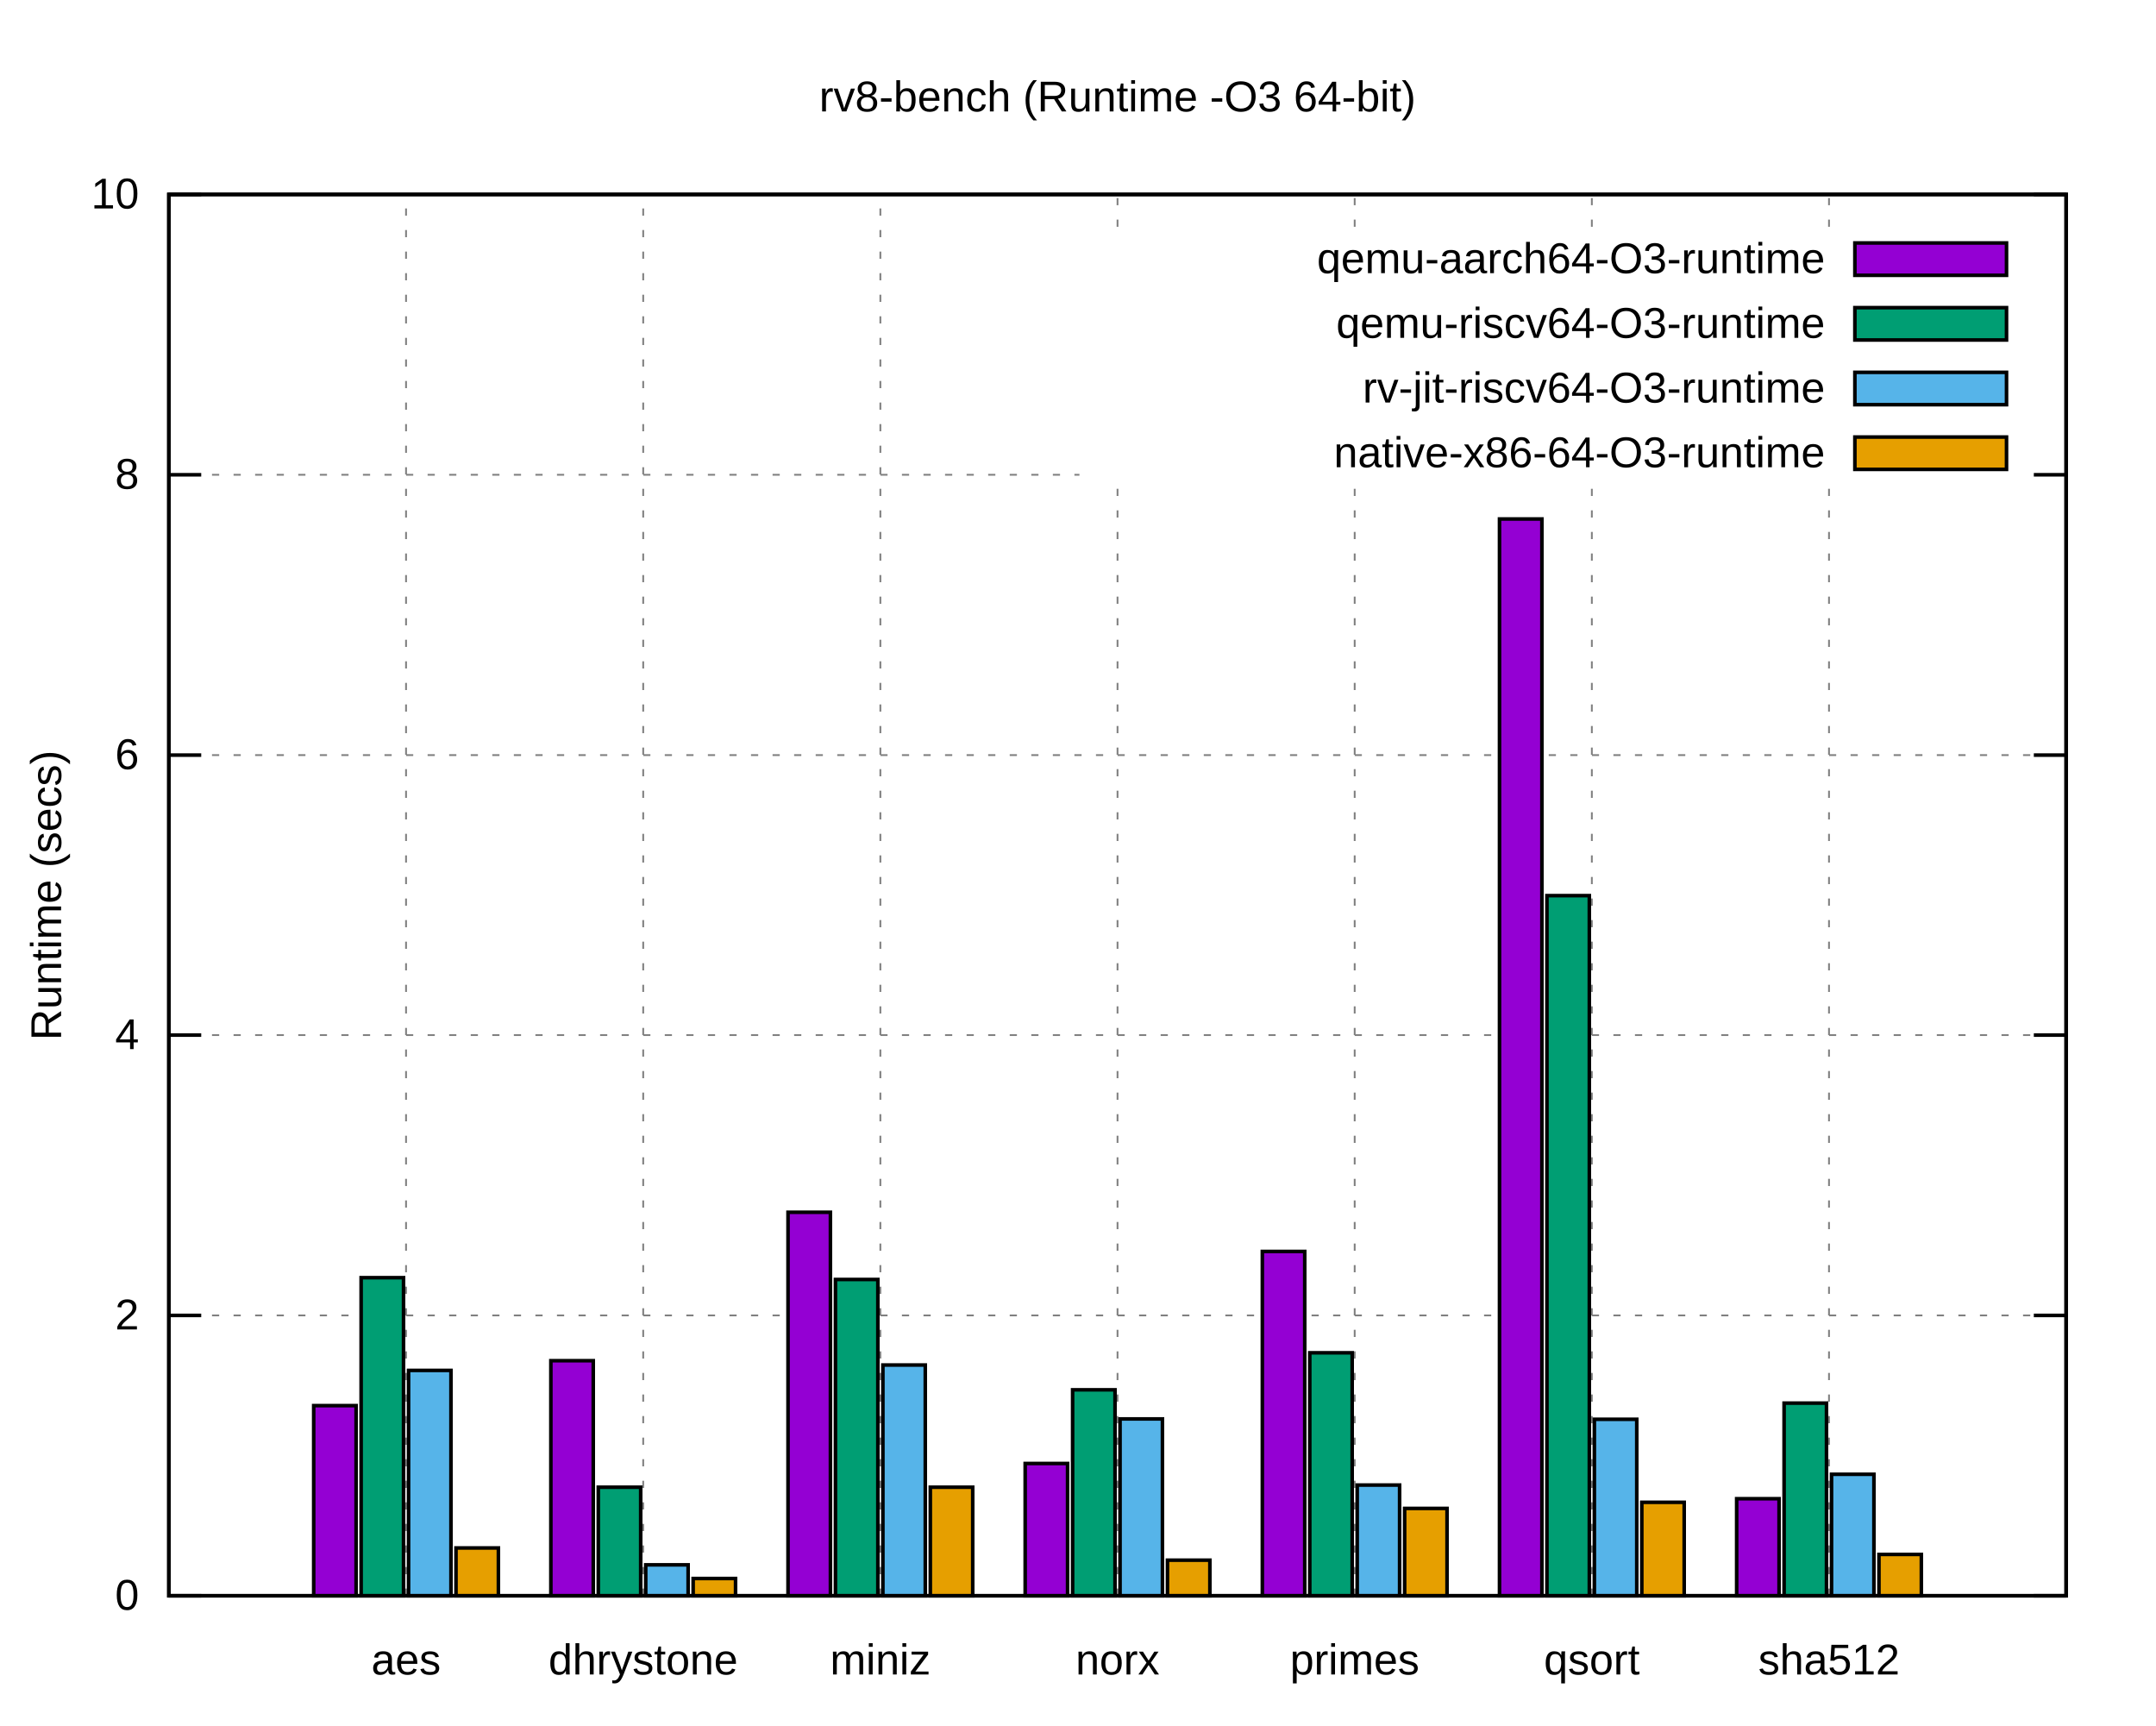
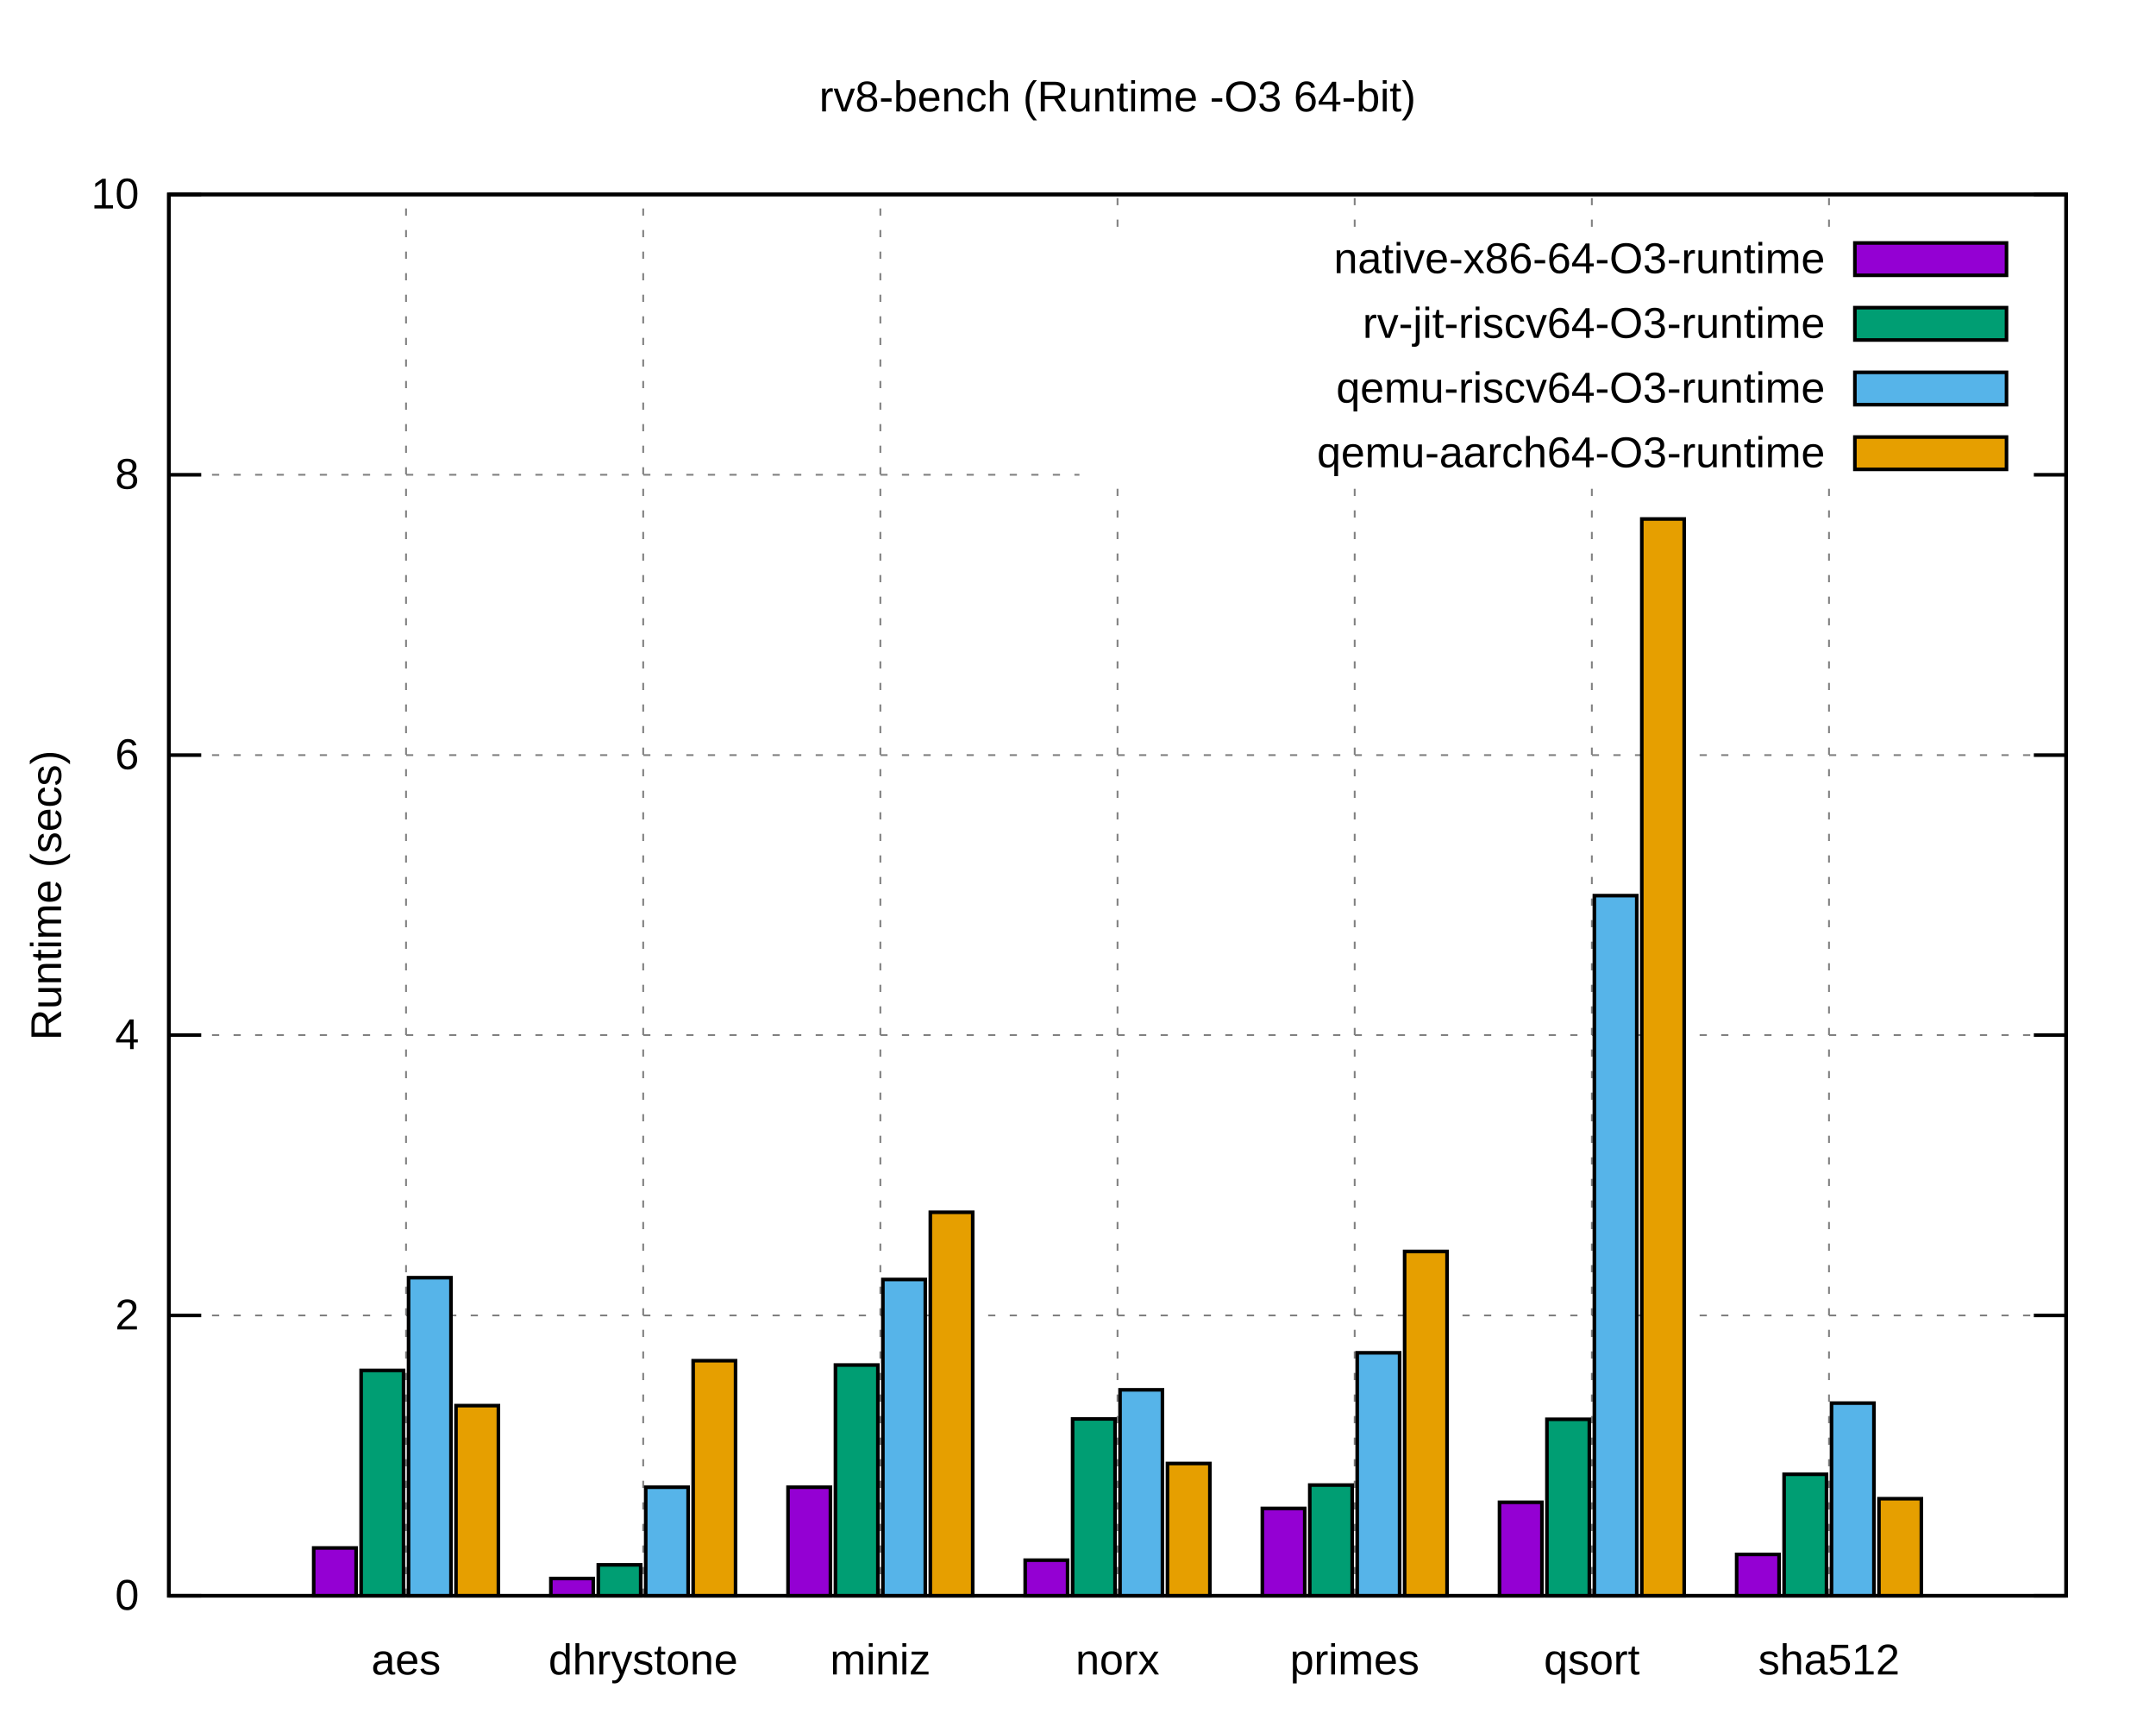
<svg xmlns="http://www.w3.org/2000/svg" xmlns:xlink="http://www.w3.org/1999/xlink" width="600" height="480" viewBox="0 0 600 480">
  <g id="gnuplot_canvas">
    <rect x="0" y="0" width="600" height="480" fill="none" />
    <defs>
      <circle id="gpDot" r="0.5" stroke-width="0.5" />
      <path id="gpPt0" stroke-width="0.222" stroke="currentColor" d="M-1,0 h2 M0,-1 v2" />
      <path id="gpPt1" stroke-width="0.222" stroke="currentColor" d="M-1,-1 L1,1 M1,-1 L-1,1" />
      <path id="gpPt2" stroke-width="0.222" stroke="currentColor" d="M-1,0 L1,0 M0,-1 L0,1 M-1,-1 L1,1 M-1,1 L1,-1" />
      <rect id="gpPt3" stroke-width="0.222" stroke="currentColor" x="-1" y="-1" width="2" height="2" />
      <rect id="gpPt4" stroke-width="0.222" stroke="currentColor" fill="currentColor" x="-1" y="-1" width="2" height="2" />
      <circle id="gpPt5" stroke-width="0.222" stroke="currentColor" cx="0" cy="0" r="1" />
      <use xlink:href="#gpPt5" id="gpPt6" fill="currentColor" stroke="none" />
      <path id="gpPt7" stroke-width="0.222" stroke="currentColor" d="M0,-1.33 L-1.33,0.67 L1.33,0.67 z" />
      <use xlink:href="#gpPt7" id="gpPt8" fill="currentColor" stroke="none" />
      <use xlink:href="#gpPt7" id="gpPt9" stroke="currentColor" transform="rotate(180)" />
      <use xlink:href="#gpPt9" id="gpPt10" fill="currentColor" stroke="none" />
      <use xlink:href="#gpPt3" id="gpPt11" stroke="currentColor" transform="rotate(45)" />
      <use xlink:href="#gpPt11" id="gpPt12" fill="currentColor" stroke="none" />
      <path id="gpPt13" stroke-width="0.222" stroke="currentColor" d="M0,1.330 L1.265,0.411 L0.782,-1.067 L-0.782,-1.076 L-1.265,0.411 z" />
      <use xlink:href="#gpPt13" id="gpPt14" fill="currentColor" stroke="none" />
      <filter id="textbox" filterUnits="objectBoundingBox" x="0" y="0" height="1" width="1">
        <feFlood flood-color="white" flood-opacity="1" result="bgnd" />
        <feComposite in="SourceGraphic" in2="bgnd" operator="atop" />
      </filter>
      <filter id="greybox" filterUnits="objectBoundingBox" x="0" y="0" height="1" width="1">
        <feFlood flood-color="lightgrey" flood-opacity="1" result="grey" />
        <feComposite in="SourceGraphic" in2="grey" operator="atop" />
      </filter>
    </defs>
    <g fill="none" color="white" stroke="currentColor" stroke-width="1.00" stroke-linecap="butt" stroke-linejoin="miter">
</g>
    <g fill="none" color="black" stroke="currentColor" stroke-width="1.00" stroke-linecap="butt" stroke-linejoin="miter">
</g>
    <g fill="none" color="black" stroke="black" stroke-width="0.50" stroke-linecap="butt" stroke-linejoin="miter">
</g>
    <g fill="none" color="gray" stroke="currentColor" stroke-width="0.50" stroke-linecap="butt" stroke-linejoin="miter">
      <path stroke="gray" stroke-dasharray="2,4" class="gridline" d="M47.0,444.0 L575.0,444.0  " />
    </g>
    <g fill="none" color="gray" stroke="gray" stroke-width="1.00" stroke-linecap="butt" stroke-linejoin="miter">
</g>
    <g fill="none" color="black" stroke="currentColor" stroke-width="1.00" stroke-linecap="butt" stroke-linejoin="miter">
      <path stroke="black" d="M47.0,444.0 L56.0,444.0 M575.0,444.0 L566.0,444.0  " />
      <g transform="translate(38.7,447.9)" stroke="none" fill="black" font-family="Arial" font-size="12.00" text-anchor="end">
        <text>
          <tspan font-family="Arial"> 0</tspan>
        </text>
      </g>
    </g>
    <g fill="none" color="black" stroke="currentColor" stroke-width="1.00" stroke-linecap="butt" stroke-linejoin="miter">
</g>
    <g fill="none" color="black" stroke="black" stroke-width="0.50" stroke-linecap="butt" stroke-linejoin="miter">
</g>
    <g fill="none" color="gray" stroke="currentColor" stroke-width="0.50" stroke-linecap="butt" stroke-linejoin="miter">
      <path stroke="gray" stroke-dasharray="2,4" class="gridline" d="M47.0,366.0 L575.0,366.0  " />
    </g>
    <g fill="none" color="gray" stroke="gray" stroke-width="1.00" stroke-linecap="butt" stroke-linejoin="miter">
</g>
    <g fill="none" color="black" stroke="currentColor" stroke-width="1.00" stroke-linecap="butt" stroke-linejoin="miter">
      <path stroke="black" d="M47.0,366.0 L56.0,366.0 M575.0,366.0 L566.0,366.0  " />
      <g transform="translate(38.7,369.9)" stroke="none" fill="black" font-family="Arial" font-size="12.00" text-anchor="end">
        <text>
          <tspan font-family="Arial"> 2</tspan>
        </text>
      </g>
    </g>
    <g fill="none" color="black" stroke="currentColor" stroke-width="1.00" stroke-linecap="butt" stroke-linejoin="miter">
</g>
    <g fill="none" color="black" stroke="black" stroke-width="0.50" stroke-linecap="butt" stroke-linejoin="miter">
</g>
    <g fill="none" color="gray" stroke="currentColor" stroke-width="0.50" stroke-linecap="butt" stroke-linejoin="miter">
      <path stroke="gray" stroke-dasharray="2,4" class="gridline" d="M47.0,288.0 L575.0,288.0  " />
    </g>
    <g fill="none" color="gray" stroke="gray" stroke-width="1.00" stroke-linecap="butt" stroke-linejoin="miter">
</g>
    <g fill="none" color="black" stroke="currentColor" stroke-width="1.00" stroke-linecap="butt" stroke-linejoin="miter">
      <path stroke="black" d="M47.0,288.0 L56.0,288.0 M575.0,288.0 L566.0,288.0  " />
      <g transform="translate(38.7,291.9)" stroke="none" fill="black" font-family="Arial" font-size="12.00" text-anchor="end">
        <text>
          <tspan font-family="Arial"> 4</tspan>
        </text>
      </g>
    </g>
    <g fill="none" color="black" stroke="currentColor" stroke-width="1.00" stroke-linecap="butt" stroke-linejoin="miter">
</g>
    <g fill="none" color="black" stroke="black" stroke-width="0.50" stroke-linecap="butt" stroke-linejoin="miter">
</g>
    <g fill="none" color="gray" stroke="currentColor" stroke-width="0.50" stroke-linecap="butt" stroke-linejoin="miter">
      <path stroke="gray" stroke-dasharray="2,4" class="gridline" d="M47.0,210.1 L575.0,210.1  " />
    </g>
    <g fill="none" color="gray" stroke="gray" stroke-width="1.00" stroke-linecap="butt" stroke-linejoin="miter">
</g>
    <g fill="none" color="black" stroke="currentColor" stroke-width="1.00" stroke-linecap="butt" stroke-linejoin="miter">
      <path stroke="black" d="M47.0,210.1 L56.0,210.1 M575.0,210.1 L566.0,210.1  " />
      <g transform="translate(38.7,214.0)" stroke="none" fill="black" font-family="Arial" font-size="12.00" text-anchor="end">
        <text>
          <tspan font-family="Arial"> 6</tspan>
        </text>
      </g>
    </g>
    <g fill="none" color="black" stroke="currentColor" stroke-width="1.00" stroke-linecap="butt" stroke-linejoin="miter">
</g>
    <g fill="none" color="black" stroke="black" stroke-width="0.50" stroke-linecap="butt" stroke-linejoin="miter">
</g>
    <g fill="none" color="gray" stroke="currentColor" stroke-width="0.50" stroke-linecap="butt" stroke-linejoin="miter">
      <path stroke="gray" stroke-dasharray="2,4" class="gridline" d="M47.0,132.1 L300.4,132.1 M566.7,132.1 L575.0,132.1  " />
    </g>
    <g fill="none" color="gray" stroke="gray" stroke-width="1.00" stroke-linecap="butt" stroke-linejoin="miter">
</g>
    <g fill="none" color="black" stroke="currentColor" stroke-width="1.00" stroke-linecap="butt" stroke-linejoin="miter">
      <path stroke="black" d="M47.0,132.1 L56.0,132.1 M575.0,132.1 L566.0,132.1  " />
      <g transform="translate(38.7,136.0)" stroke="none" fill="black" font-family="Arial" font-size="12.00" text-anchor="end">
        <text>
          <tspan font-family="Arial"> 8</tspan>
        </text>
      </g>
    </g>
    <g fill="none" color="black" stroke="currentColor" stroke-width="1.00" stroke-linecap="butt" stroke-linejoin="miter">
</g>
    <g fill="none" color="black" stroke="black" stroke-width="0.50" stroke-linecap="butt" stroke-linejoin="miter">
</g>
    <g fill="none" color="gray" stroke="currentColor" stroke-width="0.50" stroke-linecap="butt" stroke-linejoin="miter">
      <path stroke="gray" stroke-dasharray="2,4" class="gridline" d="M47.0,54.1 L575.0,54.1  " />
    </g>
    <g fill="none" color="gray" stroke="gray" stroke-width="1.00" stroke-linecap="butt" stroke-linejoin="miter">
</g>
    <g fill="none" color="black" stroke="currentColor" stroke-width="1.00" stroke-linecap="butt" stroke-linejoin="miter">
      <path stroke="black" d="M47.0,54.1 L56.0,54.1 M575.0,54.1 L566.0,54.1  " />
      <g transform="translate(38.7,58.0)" stroke="none" fill="black" font-family="Arial" font-size="12.00" text-anchor="end">
        <text>
          <tspan font-family="Arial"> 10</tspan>
        </text>
      </g>
    </g>
    <g fill="none" color="black" stroke="currentColor" stroke-width="1.00" stroke-linecap="butt" stroke-linejoin="miter">
</g>
    <g fill="none" color="black" stroke="black" stroke-width="0.50" stroke-linecap="butt" stroke-linejoin="miter">
</g>
    <g fill="none" color="gray" stroke="currentColor" stroke-width="0.50" stroke-linecap="butt" stroke-linejoin="miter">
      <path stroke="gray" stroke-dasharray="2,4" class="gridline" d="M113.0,444.0 L113.0,54.1  " />
    </g>
    <g fill="none" color="gray" stroke="gray" stroke-width="1.00" stroke-linecap="butt" stroke-linejoin="miter">
</g>
    <g fill="none" color="black" stroke="currentColor" stroke-width="1.00" stroke-linecap="butt" stroke-linejoin="miter">
      <path stroke="black" d="M113.0,444.0 M113.0,54.1  " />
      <g transform="translate(113.0,465.9)" stroke="none" fill="black" font-family="Arial" font-size="12.00" text-anchor="middle">
        <text>
          <tspan font-family="Arial">aes</tspan>
        </text>
      </g>
    </g>
    <g fill="none" color="black" stroke="currentColor" stroke-width="1.00" stroke-linecap="butt" stroke-linejoin="miter">
</g>
    <g fill="none" color="black" stroke="black" stroke-width="0.50" stroke-linecap="butt" stroke-linejoin="miter">
</g>
    <g fill="none" color="gray" stroke="currentColor" stroke-width="0.50" stroke-linecap="butt" stroke-linejoin="miter">
      <path stroke="gray" stroke-dasharray="2,4" class="gridline" d="M179.0,444.0 L179.0,54.1  " />
    </g>
    <g fill="none" color="gray" stroke="gray" stroke-width="1.00" stroke-linecap="butt" stroke-linejoin="miter">
</g>
    <g fill="none" color="black" stroke="currentColor" stroke-width="1.00" stroke-linecap="butt" stroke-linejoin="miter">
      <path stroke="black" d="M179.0,444.0 M179.0,54.1  " />
      <g transform="translate(179.0,465.9)" stroke="none" fill="black" font-family="Arial" font-size="12.00" text-anchor="middle">
        <text>
          <tspan font-family="Arial">dhrystone</tspan>
        </text>
      </g>
    </g>
    <g fill="none" color="black" stroke="currentColor" stroke-width="1.00" stroke-linecap="butt" stroke-linejoin="miter">
</g>
    <g fill="none" color="black" stroke="black" stroke-width="0.50" stroke-linecap="butt" stroke-linejoin="miter">
</g>
    <g fill="none" color="gray" stroke="currentColor" stroke-width="0.50" stroke-linecap="butt" stroke-linejoin="miter">
      <path stroke="gray" stroke-dasharray="2,4" class="gridline" d="M245.0,444.0 L245.0,54.1  " />
    </g>
    <g fill="none" color="gray" stroke="gray" stroke-width="1.00" stroke-linecap="butt" stroke-linejoin="miter">
</g>
    <g fill="none" color="black" stroke="currentColor" stroke-width="1.00" stroke-linecap="butt" stroke-linejoin="miter">
      <path stroke="black" d="M245.0,444.0 M245.0,54.1  " />
      <g transform="translate(245.0,465.9)" stroke="none" fill="black" font-family="Arial" font-size="12.00" text-anchor="middle">
        <text>
          <tspan font-family="Arial">miniz</tspan>
        </text>
      </g>
    </g>
    <g fill="none" color="black" stroke="currentColor" stroke-width="1.00" stroke-linecap="butt" stroke-linejoin="miter">
</g>
    <g fill="none" color="black" stroke="black" stroke-width="0.50" stroke-linecap="butt" stroke-linejoin="miter">
</g>
    <g fill="none" color="gray" stroke="currentColor" stroke-width="0.50" stroke-linecap="butt" stroke-linejoin="miter">
      <path stroke="gray" stroke-dasharray="2,4" class="gridline" d="M311.0,444.0 L311.0,135.1 M311.0,63.1 L311.0,54.1  " />
    </g>
    <g fill="none" color="gray" stroke="gray" stroke-width="1.00" stroke-linecap="butt" stroke-linejoin="miter">
</g>
    <g fill="none" color="black" stroke="currentColor" stroke-width="1.00" stroke-linecap="butt" stroke-linejoin="miter">
      <path stroke="black" d="M311.0,444.0 M311.0,54.1  " />
      <g transform="translate(311.0,465.9)" stroke="none" fill="black" font-family="Arial" font-size="12.00" text-anchor="middle">
        <text>
          <tspan font-family="Arial">norx</tspan>
        </text>
      </g>
    </g>
    <g fill="none" color="black" stroke="currentColor" stroke-width="1.00" stroke-linecap="butt" stroke-linejoin="miter">
</g>
    <g fill="none" color="black" stroke="black" stroke-width="0.50" stroke-linecap="butt" stroke-linejoin="miter">
</g>
    <g fill="none" color="gray" stroke="currentColor" stroke-width="0.50" stroke-linecap="butt" stroke-linejoin="miter">
      <path stroke="gray" stroke-dasharray="2,4" class="gridline" d="M377.0,444.0 L377.0,135.1 M377.0,63.1 L377.0,54.1  " />
    </g>
    <g fill="none" color="gray" stroke="gray" stroke-width="1.00" stroke-linecap="butt" stroke-linejoin="miter">
</g>
    <g fill="none" color="black" stroke="currentColor" stroke-width="1.00" stroke-linecap="butt" stroke-linejoin="miter">
      <path stroke="black" d="M377.0,444.0 M377.0,54.1  " />
      <g transform="translate(377.0,465.9)" stroke="none" fill="black" font-family="Arial" font-size="12.00" text-anchor="middle">
        <text>
          <tspan font-family="Arial">primes</tspan>
        </text>
      </g>
    </g>
    <g fill="none" color="black" stroke="currentColor" stroke-width="1.00" stroke-linecap="butt" stroke-linejoin="miter">
</g>
    <g fill="none" color="black" stroke="black" stroke-width="0.50" stroke-linecap="butt" stroke-linejoin="miter">
</g>
    <g fill="none" color="gray" stroke="currentColor" stroke-width="0.50" stroke-linecap="butt" stroke-linejoin="miter">
      <path stroke="gray" stroke-dasharray="2,4" class="gridline" d="M443.0,444.0 L443.0,135.1 M443.0,63.1 L443.0,54.1  " />
    </g>
    <g fill="none" color="gray" stroke="gray" stroke-width="1.00" stroke-linecap="butt" stroke-linejoin="miter">
</g>
    <g fill="none" color="black" stroke="currentColor" stroke-width="1.00" stroke-linecap="butt" stroke-linejoin="miter">
      <path stroke="black" d="M443.0,444.0 M443.0,54.1  " />
      <g transform="translate(443.0,465.9)" stroke="none" fill="black" font-family="Arial" font-size="12.00" text-anchor="middle">
        <text>
          <tspan font-family="Arial">qsort</tspan>
        </text>
      </g>
    </g>
    <g fill="none" color="black" stroke="currentColor" stroke-width="1.00" stroke-linecap="butt" stroke-linejoin="miter">
</g>
    <g fill="none" color="black" stroke="black" stroke-width="0.50" stroke-linecap="butt" stroke-linejoin="miter">
</g>
    <g fill="none" color="gray" stroke="currentColor" stroke-width="0.50" stroke-linecap="butt" stroke-linejoin="miter">
      <path stroke="gray" stroke-dasharray="2,4" class="gridline" d="M509.0,444.0 L509.0,135.1 M509.0,63.1 L509.0,54.1  " />
    </g>
    <g fill="none" color="gray" stroke="gray" stroke-width="1.00" stroke-linecap="butt" stroke-linejoin="miter">
</g>
    <g fill="none" color="black" stroke="currentColor" stroke-width="1.00" stroke-linecap="butt" stroke-linejoin="miter">
      <path stroke="black" d="M509.0,444.0 M509.0,54.1  " />
      <g transform="translate(509.0,465.9)" stroke="none" fill="black" font-family="Arial" font-size="12.00" text-anchor="middle">
        <text>
          <tspan font-family="Arial">sha512</tspan>
        </text>
      </g>
    </g>
    <g fill="none" color="black" stroke="currentColor" stroke-width="1.00" stroke-linecap="butt" stroke-linejoin="miter">
</g>
    <g fill="none" color="black" stroke="currentColor" stroke-width="1.00" stroke-linecap="butt" stroke-linejoin="miter">
      <path stroke="black" d="M47.0,54.1 L47.0,444.0 L575.0,444.0 L575.0,54.1 L47.0,54.1 Z  " />
    </g>
    <g fill="none" color="black" stroke="currentColor" stroke-width="1.00" stroke-linecap="butt" stroke-linejoin="miter">
      <g transform="translate(17.0,249.1) rotate(270)" stroke="none" fill="black" font-family="Arial" font-size="12.00" text-anchor="middle">
        <text>
          <tspan font-family="Arial">Runtime (secs)</tspan>
        </text>
      </g>
    </g>
    <g fill="none" color="black" stroke="currentColor" stroke-width="1.00" stroke-linecap="butt" stroke-linejoin="miter">
      <g transform="translate(311.0,31.0)" stroke="none" fill="black" font-family="Arial" font-size="12.00" text-anchor="middle">
        <text>
          <tspan font-family="Arial">rv8-bench (Runtime -O3 64-bit)</tspan>
        </text>
      </g>
    </g>
    <g id="gnuplot_plot_1">
      <g fill="none" color="black" stroke="currentColor" stroke-width="1.00" stroke-linecap="butt" stroke-linejoin="miter">
        <g transform="translate(507.9,76.0)" stroke="none" fill="black" font-family="Arial" font-size="12.00" text-anchor="end">
          <text>
-             <tspan font-family="Arial">qemu-aarch64-O3-runtime</tspan>
+             <tspan font-family="Arial">native-x86-64-O3-runtime</tspan>
          </text>
        </g>
      </g>
      <g fill="none" color="black" stroke="currentColor" stroke-width="1.00" stroke-linecap="butt" stroke-linejoin="miter">
        <g stroke="none" shape-rendering="crispEdges">
          <polygon fill="rgb(148,   0, 211)" points="516.2,76.6 558.4,76.6 558.4,67.6 516.2,67.6 " />
        </g>
        <path stroke="black" d="M516.2,76.6 L558.4,76.6 L558.4,67.6 L516.2,67.6 L516.2,76.6 Z  " />
      </g>
      <g fill="none" color="black" stroke="currentColor" stroke-width="1.00" stroke-linecap="butt" stroke-linejoin="miter">
        <g stroke="none" shape-rendering="crispEdges">
-           <polygon fill="rgb(148,   0, 211)" points="87.3,444.0 99.2,444.0 99.2,391.0 87.3,391.0 " />
-         </g>
-         <path stroke="black" d="M87.3,444.0 L87.3,391.1 L99.1,391.1 L99.1,444.0 L87.3,444.0 Z  " />
-       </g>
-       <g fill="none" color="black" stroke="currentColor" stroke-width="1.00" stroke-linecap="butt" stroke-linejoin="miter">
-         <g stroke="none" shape-rendering="crispEdges">
-           <polygon fill="rgb(148,   0, 211)" points="153.3,444.0 165.2,444.0 165.2,378.5 153.3,378.5 " />
-         </g>
-         <path stroke="black" d="M153.3,444.0 L153.3,378.6 L165.1,378.6 L165.1,444.0 L153.3,444.0 Z  " />
-       </g>
-       <g fill="none" color="black" stroke="currentColor" stroke-width="1.00" stroke-linecap="butt" stroke-linejoin="miter">
-         <g stroke="none" shape-rendering="crispEdges">
-           <polygon fill="rgb(148,   0, 211)" points="219.3,444.0 231.2,444.0 231.2,337.2 219.3,337.2 " />
-         </g>
-         <path stroke="black" d="M219.3,444.0 L219.3,337.3 L231.1,337.3 L231.1,444.0 L219.3,444.0 Z  " />
-       </g>
-       <g fill="none" color="black" stroke="currentColor" stroke-width="1.00" stroke-linecap="butt" stroke-linejoin="miter">
-         <g stroke="none" shape-rendering="crispEdges">
-           <polygon fill="rgb(148,   0, 211)" points="285.3,444.0 297.2,444.0 297.2,407.1 285.3,407.1 " />
-         </g>
-         <path stroke="black" d="M285.3,444.0 L285.3,407.2 L297.1,407.2 L297.1,444.0 L285.3,444.0 Z  " />
-       </g>
-       <g fill="none" color="black" stroke="currentColor" stroke-width="1.00" stroke-linecap="butt" stroke-linejoin="miter">
-         <g stroke="none" shape-rendering="crispEdges">
-           <polygon fill="rgb(148,   0, 211)" points="351.3,444.0 363.2,444.0 363.2,348.1 351.3,348.1 " />
-         </g>
-         <path stroke="black" d="M351.3,444.0 L351.3,348.2 L363.1,348.2 L363.1,444.0 L351.3,444.0 Z  " />
-       </g>
-       <g fill="none" color="black" stroke="currentColor" stroke-width="1.00" stroke-linecap="butt" stroke-linejoin="miter">
-         <g stroke="none" shape-rendering="crispEdges">
-           <polygon fill="rgb(148,   0, 211)" points="417.3,444.0 429.2,444.0 429.2,144.3 417.3,144.3 " />
-         </g>
-         <path stroke="black" d="M417.3,444.0 L417.3,144.4 L429.1,144.4 L429.1,444.0 L417.3,444.0 Z  " />
-       </g>
-       <g fill="none" color="black" stroke="currentColor" stroke-width="1.00" stroke-linecap="butt" stroke-linejoin="miter">
-         <g stroke="none" shape-rendering="crispEdges">
-           <polygon fill="rgb(148,   0, 211)" points="483.3,444.0 495.2,444.0 495.2,416.9 483.3,416.9 " />
-         </g>
-         <path stroke="black" d="M483.3,444.0 L483.3,417.0 L495.1,417.0 L495.1,444.0 L483.3,444.0 Z  " />
+           <polygon fill="rgb(148,   0, 211)" points="87.3,444.0 99.2,444.0 99.2,430.6 87.3,430.6 " />
+         </g>
+         <path stroke="black" d="M87.3,444.0 L87.3,430.7 L99.1,430.7 L99.1,444.0 L87.3,444.0 Z  " />
+       </g>
+       <g fill="none" color="black" stroke="currentColor" stroke-width="1.00" stroke-linecap="butt" stroke-linejoin="miter">
+         <g stroke="none" shape-rendering="crispEdges">
+           <polygon fill="rgb(148,   0, 211)" points="153.3,444.0 165.2,444.0 165.2,439.1 153.3,439.1 " />
+         </g>
+         <path stroke="black" d="M153.3,444.0 L153.3,439.2 L165.1,439.2 L165.1,444.0 L153.3,444.0 Z  " />
+       </g>
+       <g fill="none" color="black" stroke="currentColor" stroke-width="1.00" stroke-linecap="butt" stroke-linejoin="miter">
+         <g stroke="none" shape-rendering="crispEdges">
+           <polygon fill="rgb(148,   0, 211)" points="219.3,444.0 231.2,444.0 231.2,413.7 219.3,413.7 " />
+         </g>
+         <path stroke="black" d="M219.3,444.0 L219.3,413.8 L231.1,413.8 L231.1,444.0 L219.3,444.0 Z  " />
+       </g>
+       <g fill="none" color="black" stroke="currentColor" stroke-width="1.00" stroke-linecap="butt" stroke-linejoin="miter">
+         <g stroke="none" shape-rendering="crispEdges">
+           <polygon fill="rgb(148,   0, 211)" points="285.3,444.0 297.2,444.0 297.2,434.0 285.3,434.0 " />
+         </g>
+         <path stroke="black" d="M285.3,444.0 L285.3,434.1 L297.1,434.1 L297.1,444.0 L285.3,444.0 Z  " />
+       </g>
+       <g fill="none" color="black" stroke="currentColor" stroke-width="1.00" stroke-linecap="butt" stroke-linejoin="miter">
+         <g stroke="none" shape-rendering="crispEdges">
+           <polygon fill="rgb(148,   0, 211)" points="351.3,444.0 363.2,444.0 363.2,419.6 351.3,419.6 " />
+         </g>
+         <path stroke="black" d="M351.3,444.0 L351.3,419.7 L363.1,419.7 L363.1,444.0 L351.3,444.0 Z  " />
+       </g>
+       <g fill="none" color="black" stroke="currentColor" stroke-width="1.00" stroke-linecap="butt" stroke-linejoin="miter">
+         <g stroke="none" shape-rendering="crispEdges">
+           <polygon fill="rgb(148,   0, 211)" points="417.3,444.0 429.2,444.0 429.2,417.9 417.3,417.9 " />
+         </g>
+         <path stroke="black" d="M417.3,444.0 L417.3,418.0 L429.1,418.0 L429.1,444.0 L417.3,444.0 Z  " />
+       </g>
+       <g fill="none" color="black" stroke="currentColor" stroke-width="1.00" stroke-linecap="butt" stroke-linejoin="miter">
+         <g stroke="none" shape-rendering="crispEdges">
+           <polygon fill="rgb(148,   0, 211)" points="483.3,444.0 495.2,444.0 495.2,432.4 483.3,432.4 " />
+         </g>
+         <path stroke="black" d="M483.3,444.0 L483.3,432.5 L495.1,432.5 L495.1,444.0 L483.3,444.0 Z  " />
      </g>
      <g fill="none" color="black" stroke="currentColor" stroke-width="1.00" stroke-linecap="butt" stroke-linejoin="miter">
</g>
    </g>
    <g id="gnuplot_plot_2">
      <g fill="none" color="black" stroke="currentColor" stroke-width="1.00" stroke-linecap="butt" stroke-linejoin="miter">
        <g transform="translate(507.9,94.0)" stroke="none" fill="black" font-family="Arial" font-size="12.00" text-anchor="end">
+           <text>
+             <tspan font-family="Arial">rv-jit-riscv64-O3-runtime</tspan>
+           </text>
+         </g>
+       </g>
+       <g fill="none" color="black" stroke="currentColor" stroke-width="1.00" stroke-linecap="butt" stroke-linejoin="miter">
+         <g stroke="none" shape-rendering="crispEdges">
+           <polygon fill="rgb(  0, 158, 115)" points="516.2,94.6 558.4,94.6 558.4,85.6 516.2,85.6 " />
+         </g>
+         <path stroke="black" d="M516.2,94.6 L558.4,94.6 L558.4,85.6 L516.2,85.6 L516.2,94.6 Z  " />
+       </g>
+       <g fill="none" color="black" stroke="currentColor" stroke-width="1.00" stroke-linecap="butt" stroke-linejoin="miter">
+         <g stroke="none" shape-rendering="crispEdges">
+           <polygon fill="rgb(  0, 158, 115)" points="100.5,444.0 112.4,444.0 112.4,381.2 100.5,381.2 " />
+         </g>
+         <path stroke="black" d="M100.5,444.0 L100.5,381.3 L112.3,381.3 L112.3,444.0 L100.5,444.0 Z  " />
+       </g>
+       <g fill="none" color="black" stroke="currentColor" stroke-width="1.00" stroke-linecap="butt" stroke-linejoin="miter">
+         <g stroke="none" shape-rendering="crispEdges">
+           <polygon fill="rgb(  0, 158, 115)" points="166.5,444.0 178.4,444.0 178.4,435.3 166.5,435.3 " />
+         </g>
+         <path stroke="black" d="M166.5,444.0 L166.5,435.4 L178.3,435.4 L178.3,444.0 L166.5,444.0 Z  " />
+       </g>
+       <g fill="none" color="black" stroke="currentColor" stroke-width="1.00" stroke-linecap="butt" stroke-linejoin="miter">
+         <g stroke="none" shape-rendering="crispEdges">
+           <polygon fill="rgb(  0, 158, 115)" points="232.5,444.0 244.4,444.0 244.4,379.7 232.5,379.7 " />
+         </g>
+         <path stroke="black" d="M232.5,444.0 L232.5,379.8 L244.3,379.8 L244.3,444.0 L232.5,444.0 Z  " />
+       </g>
+       <g fill="none" color="black" stroke="currentColor" stroke-width="1.00" stroke-linecap="butt" stroke-linejoin="miter">
+         <g stroke="none" shape-rendering="crispEdges">
+           <polygon fill="rgb(  0, 158, 115)" points="298.5,444.0 310.4,444.0 310.4,394.7 298.5,394.7 " />
+         </g>
+         <path stroke="black" d="M298.5,444.0 L298.5,394.8 L310.3,394.8 L310.3,444.0 L298.5,444.0 Z  " />
+       </g>
+       <g fill="none" color="black" stroke="currentColor" stroke-width="1.00" stroke-linecap="butt" stroke-linejoin="miter">
+         <g stroke="none" shape-rendering="crispEdges">
+           <polygon fill="rgb(  0, 158, 115)" points="364.5,444.0 376.4,444.0 376.4,413.1 364.5,413.1 " />
+         </g>
+         <path stroke="black" d="M364.5,444.0 L364.5,413.2 L376.3,413.2 L376.3,444.0 L364.5,444.0 Z  " />
+       </g>
+       <g fill="none" color="black" stroke="currentColor" stroke-width="1.00" stroke-linecap="butt" stroke-linejoin="miter">
+         <g stroke="none" shape-rendering="crispEdges">
+           <polygon fill="rgb(  0, 158, 115)" points="430.5,444.0 442.4,444.0 442.4,394.8 430.5,394.8 " />
+         </g>
+         <path stroke="black" d="M430.5,444.0 L430.5,394.9 L442.3,394.9 L442.3,444.0 L430.5,444.0 Z  " />
+       </g>
+       <g fill="none" color="black" stroke="currentColor" stroke-width="1.00" stroke-linecap="butt" stroke-linejoin="miter">
+         <g stroke="none" shape-rendering="crispEdges">
+           <polygon fill="rgb(  0, 158, 115)" points="496.5,444.0 508.4,444.0 508.4,410.1 496.5,410.1 " />
+         </g>
+         <path stroke="black" d="M496.5,444.0 L496.5,410.2 L508.3,410.2 L508.3,444.0 L496.5,444.0 Z  " />
+       </g>
+       <g fill="none" color="black" stroke="currentColor" stroke-width="1.00" stroke-linecap="butt" stroke-linejoin="miter">
+ </g>
+     </g>
+     <g id="gnuplot_plot_3">
+       <g fill="none" color="black" stroke="currentColor" stroke-width="1.00" stroke-linecap="butt" stroke-linejoin="miter">
+         <g transform="translate(507.9,112.0)" stroke="none" fill="black" font-family="Arial" font-size="12.00" text-anchor="end">
          <text>
            <tspan font-family="Arial">qemu-riscv64-O3-runtime</tspan>
          </text>
        </g>
      </g>
      <g fill="none" color="black" stroke="currentColor" stroke-width="1.00" stroke-linecap="butt" stroke-linejoin="miter">
        <g stroke="none" shape-rendering="crispEdges">
-           <polygon fill="rgb(  0, 158, 115)" points="516.2,94.6 558.4,94.6 558.4,85.6 516.2,85.6 " />
-         </g>
-         <path stroke="black" d="M516.2,94.6 L558.4,94.6 L558.4,85.6 L516.2,85.6 L516.2,94.6 Z  " />
-       </g>
-       <g fill="none" color="black" stroke="currentColor" stroke-width="1.00" stroke-linecap="butt" stroke-linejoin="miter">
-         <g stroke="none" shape-rendering="crispEdges">
-           <polygon fill="rgb(  0, 158, 115)" points="100.5,444.0 112.4,444.0 112.4,355.4 100.5,355.4 " />
-         </g>
-         <path stroke="black" d="M100.5,444.0 L100.5,355.5 L112.3,355.5 L112.3,444.0 L100.5,444.0 Z  " />
-       </g>
-       <g fill="none" color="black" stroke="currentColor" stroke-width="1.00" stroke-linecap="butt" stroke-linejoin="miter">
-         <g stroke="none" shape-rendering="crispEdges">
-           <polygon fill="rgb(  0, 158, 115)" points="166.5,444.0 178.4,444.0 178.4,413.7 166.5,413.7 " />
-         </g>
-         <path stroke="black" d="M166.5,444.0 L166.5,413.8 L178.3,413.8 L178.3,444.0 L166.5,444.0 Z  " />
-       </g>
-       <g fill="none" color="black" stroke="currentColor" stroke-width="1.00" stroke-linecap="butt" stroke-linejoin="miter">
-         <g stroke="none" shape-rendering="crispEdges">
-           <polygon fill="rgb(  0, 158, 115)" points="232.5,444.0 244.4,444.0 244.4,355.9 232.5,355.9 " />
-         </g>
-         <path stroke="black" d="M232.5,444.0 L232.5,356.0 L244.3,356.0 L244.3,444.0 L232.5,444.0 Z  " />
-       </g>
-       <g fill="none" color="black" stroke="currentColor" stroke-width="1.00" stroke-linecap="butt" stroke-linejoin="miter">
-         <g stroke="none" shape-rendering="crispEdges">
-           <polygon fill="rgb(  0, 158, 115)" points="298.5,444.0 310.4,444.0 310.4,386.6 298.5,386.6 " />
-         </g>
-         <path stroke="black" d="M298.5,444.0 L298.5,386.7 L310.3,386.7 L310.3,444.0 L298.5,444.0 Z  " />
-       </g>
-       <g fill="none" color="black" stroke="currentColor" stroke-width="1.00" stroke-linecap="butt" stroke-linejoin="miter">
-         <g stroke="none" shape-rendering="crispEdges">
-           <polygon fill="rgb(  0, 158, 115)" points="364.5,444.0 376.4,444.0 376.4,376.3 364.5,376.3 " />
-         </g>
-         <path stroke="black" d="M364.5,444.0 L364.5,376.4 L376.3,376.4 L376.3,444.0 L364.5,444.0 Z  " />
-       </g>
-       <g fill="none" color="black" stroke="currentColor" stroke-width="1.00" stroke-linecap="butt" stroke-linejoin="miter">
-         <g stroke="none" shape-rendering="crispEdges">
-           <polygon fill="rgb(  0, 158, 115)" points="430.5,444.0 442.4,444.0 442.4,249.1 430.5,249.1 " />
-         </g>
-         <path stroke="black" d="M430.5,444.0 L430.5,249.2 L442.3,249.2 L442.3,444.0 L430.5,444.0 Z  " />
-       </g>
-       <g fill="none" color="black" stroke="currentColor" stroke-width="1.00" stroke-linecap="butt" stroke-linejoin="miter">
-         <g stroke="none" shape-rendering="crispEdges">
-           <polygon fill="rgb(  0, 158, 115)" points="496.5,444.0 508.4,444.0 508.4,390.3 496.5,390.3 " />
-         </g>
-         <path stroke="black" d="M496.5,444.0 L496.5,390.4 L508.3,390.4 L508.3,444.0 L496.5,444.0 Z  " />
-       </g>
-       <g fill="none" color="black" stroke="currentColor" stroke-width="1.00" stroke-linecap="butt" stroke-linejoin="miter">
- </g>
-     </g>
-     <g id="gnuplot_plot_3">
-       <g fill="none" color="black" stroke="currentColor" stroke-width="1.00" stroke-linecap="butt" stroke-linejoin="miter">
-         <g transform="translate(507.9,112.0)" stroke="none" fill="black" font-family="Arial" font-size="12.00" text-anchor="end">
-           <text>
-             <tspan font-family="Arial">rv-jit-riscv64-O3-runtime</tspan>
-           </text>
-         </g>
-       </g>
-       <g fill="none" color="black" stroke="currentColor" stroke-width="1.00" stroke-linecap="butt" stroke-linejoin="miter">
-         <g stroke="none" shape-rendering="crispEdges">
          <polygon fill="rgb( 86, 180, 233)" points="516.2,112.6 558.4,112.6 558.4,103.6 516.2,103.6 " />
        </g>
        <path stroke="black" d="M516.2,112.6 L558.4,112.6 L558.4,103.6 L516.2,103.6 L516.2,112.6 Z  " />
      </g>
      <g fill="none" color="black" stroke="currentColor" stroke-width="1.00" stroke-linecap="butt" stroke-linejoin="miter">
        <g stroke="none" shape-rendering="crispEdges">
-           <polygon fill="rgb( 86, 180, 233)" points="113.7,444.0 125.6,444.0 125.6,381.2 113.7,381.2 " />
-         </g>
-         <path stroke="black" d="M113.7,444.0 L113.7,381.3 L125.5,381.3 L125.5,444.0 L113.7,444.0 Z  " />
-       </g>
-       <g fill="none" color="black" stroke="currentColor" stroke-width="1.00" stroke-linecap="butt" stroke-linejoin="miter">
-         <g stroke="none" shape-rendering="crispEdges">
-           <polygon fill="rgb( 86, 180, 233)" points="179.7,444.0 191.6,444.0 191.6,435.3 179.7,435.3 " />
-         </g>
-         <path stroke="black" d="M179.7,444.0 L179.7,435.4 L191.5,435.4 L191.5,444.0 L179.7,444.0 Z  " />
-       </g>
-       <g fill="none" color="black" stroke="currentColor" stroke-width="1.00" stroke-linecap="butt" stroke-linejoin="miter">
-         <g stroke="none" shape-rendering="crispEdges">
-           <polygon fill="rgb( 86, 180, 233)" points="245.7,444.0 257.6,444.0 257.6,379.7 245.7,379.7 " />
-         </g>
-         <path stroke="black" d="M245.7,444.0 L245.7,379.8 L257.5,379.8 L257.5,444.0 L245.7,444.0 Z  " />
-       </g>
-       <g fill="none" color="black" stroke="currentColor" stroke-width="1.00" stroke-linecap="butt" stroke-linejoin="miter">
-         <g stroke="none" shape-rendering="crispEdges">
-           <polygon fill="rgb( 86, 180, 233)" points="311.7,444.0 323.6,444.0 323.6,394.7 311.7,394.7 " />
-         </g>
-         <path stroke="black" d="M311.7,444.0 L311.7,394.8 L323.5,394.8 L323.5,444.0 L311.7,444.0 Z  " />
-       </g>
-       <g fill="none" color="black" stroke="currentColor" stroke-width="1.00" stroke-linecap="butt" stroke-linejoin="miter">
-         <g stroke="none" shape-rendering="crispEdges">
-           <polygon fill="rgb( 86, 180, 233)" points="377.7,444.0 389.6,444.0 389.6,413.1 377.7,413.1 " />
-         </g>
-         <path stroke="black" d="M377.7,444.0 L377.7,413.2 L389.5,413.2 L389.5,444.0 L377.7,444.0 Z  " />
-       </g>
-       <g fill="none" color="black" stroke="currentColor" stroke-width="1.00" stroke-linecap="butt" stroke-linejoin="miter">
-         <g stroke="none" shape-rendering="crispEdges">
-           <polygon fill="rgb( 86, 180, 233)" points="443.7,444.0 455.6,444.0 455.6,394.8 443.7,394.8 " />
-         </g>
-         <path stroke="black" d="M443.7,444.0 L443.7,394.9 L455.5,394.9 L455.5,444.0 L443.7,444.0 Z  " />
-       </g>
-       <g fill="none" color="black" stroke="currentColor" stroke-width="1.00" stroke-linecap="butt" stroke-linejoin="miter">
-         <g stroke="none" shape-rendering="crispEdges">
-           <polygon fill="rgb( 86, 180, 233)" points="509.7,444.0 521.6,444.0 521.6,410.1 509.7,410.1 " />
-         </g>
-         <path stroke="black" d="M509.7,444.0 L509.7,410.2 L521.5,410.2 L521.5,444.0 L509.7,444.0 Z  " />
+           <polygon fill="rgb( 86, 180, 233)" points="113.7,444.0 125.6,444.0 125.6,355.4 113.7,355.4 " />
+         </g>
+         <path stroke="black" d="M113.7,444.0 L113.7,355.5 L125.5,355.5 L125.5,444.0 L113.7,444.0 Z  " />
+       </g>
+       <g fill="none" color="black" stroke="currentColor" stroke-width="1.00" stroke-linecap="butt" stroke-linejoin="miter">
+         <g stroke="none" shape-rendering="crispEdges">
+           <polygon fill="rgb( 86, 180, 233)" points="179.7,444.0 191.6,444.0 191.6,413.7 179.7,413.7 " />
+         </g>
+         <path stroke="black" d="M179.7,444.0 L179.7,413.8 L191.5,413.8 L191.5,444.0 L179.7,444.0 Z  " />
+       </g>
+       <g fill="none" color="black" stroke="currentColor" stroke-width="1.00" stroke-linecap="butt" stroke-linejoin="miter">
+         <g stroke="none" shape-rendering="crispEdges">
+           <polygon fill="rgb( 86, 180, 233)" points="245.7,444.0 257.6,444.0 257.6,355.9 245.7,355.9 " />
+         </g>
+         <path stroke="black" d="M245.7,444.0 L245.7,356.0 L257.5,356.0 L257.5,444.0 L245.7,444.0 Z  " />
+       </g>
+       <g fill="none" color="black" stroke="currentColor" stroke-width="1.00" stroke-linecap="butt" stroke-linejoin="miter">
+         <g stroke="none" shape-rendering="crispEdges">
+           <polygon fill="rgb( 86, 180, 233)" points="311.7,444.0 323.6,444.0 323.6,386.6 311.7,386.6 " />
+         </g>
+         <path stroke="black" d="M311.7,444.0 L311.7,386.7 L323.5,386.7 L323.5,444.0 L311.7,444.0 Z  " />
+       </g>
+       <g fill="none" color="black" stroke="currentColor" stroke-width="1.00" stroke-linecap="butt" stroke-linejoin="miter">
+         <g stroke="none" shape-rendering="crispEdges">
+           <polygon fill="rgb( 86, 180, 233)" points="377.7,444.0 389.6,444.0 389.6,376.3 377.7,376.3 " />
+         </g>
+         <path stroke="black" d="M377.7,444.0 L377.7,376.4 L389.5,376.4 L389.5,444.0 L377.7,444.0 Z  " />
+       </g>
+       <g fill="none" color="black" stroke="currentColor" stroke-width="1.00" stroke-linecap="butt" stroke-linejoin="miter">
+         <g stroke="none" shape-rendering="crispEdges">
+           <polygon fill="rgb( 86, 180, 233)" points="443.7,444.0 455.6,444.0 455.6,249.1 443.7,249.1 " />
+         </g>
+         <path stroke="black" d="M443.7,444.0 L443.7,249.2 L455.5,249.2 L455.5,444.0 L443.7,444.0 Z  " />
+       </g>
+       <g fill="none" color="black" stroke="currentColor" stroke-width="1.00" stroke-linecap="butt" stroke-linejoin="miter">
+         <g stroke="none" shape-rendering="crispEdges">
+           <polygon fill="rgb( 86, 180, 233)" points="509.7,444.0 521.6,444.0 521.6,390.3 509.7,390.3 " />
+         </g>
+         <path stroke="black" d="M509.7,444.0 L509.7,390.4 L521.5,390.4 L521.5,444.0 L509.7,444.0 Z  " />
      </g>
      <g fill="none" color="black" stroke="currentColor" stroke-width="1.00" stroke-linecap="butt" stroke-linejoin="miter">
</g>
    </g>
    <g id="gnuplot_plot_4">
      <g fill="none" color="black" stroke="currentColor" stroke-width="1.00" stroke-linecap="butt" stroke-linejoin="miter">
        <g transform="translate(507.9,130.0)" stroke="none" fill="black" font-family="Arial" font-size="12.00" text-anchor="end">
          <text>
-             <tspan font-family="Arial">native-x86-64-O3-runtime</tspan>
+             <tspan font-family="Arial">qemu-aarch64-O3-runtime</tspan>
          </text>
        </g>
      </g>
      <g fill="none" color="black" stroke="currentColor" stroke-width="1.00" stroke-linecap="butt" stroke-linejoin="miter">
        <g stroke="none" shape-rendering="crispEdges">
          <polygon fill="rgb(230, 159,   0)" points="516.2,130.6 558.4,130.6 558.4,121.6 516.2,121.6 " />
        </g>
        <path stroke="black" d="M516.2,130.6 L558.4,130.6 L558.4,121.6 L516.2,121.6 L516.2,130.6 Z  " />
      </g>
      <g fill="none" color="black" stroke="currentColor" stroke-width="1.00" stroke-linecap="butt" stroke-linejoin="miter">
        <g stroke="none" shape-rendering="crispEdges">
-           <polygon fill="rgb(230, 159,   0)" points="126.9,444.0 138.8,444.0 138.8,430.6 126.9,430.6 " />
-         </g>
-         <path stroke="black" d="M126.9,444.0 L126.9,430.7 L138.7,430.7 L138.7,444.0 L126.9,444.0 Z  " />
-       </g>
-       <g fill="none" color="black" stroke="currentColor" stroke-width="1.00" stroke-linecap="butt" stroke-linejoin="miter">
-         <g stroke="none" shape-rendering="crispEdges">
-           <polygon fill="rgb(230, 159,   0)" points="192.9,444.0 204.8,444.0 204.8,439.1 192.9,439.1 " />
-         </g>
-         <path stroke="black" d="M192.9,444.0 L192.9,439.2 L204.7,439.2 L204.7,444.0 L192.9,444.0 Z  " />
-       </g>
-       <g fill="none" color="black" stroke="currentColor" stroke-width="1.00" stroke-linecap="butt" stroke-linejoin="miter">
-         <g stroke="none" shape-rendering="crispEdges">
-           <polygon fill="rgb(230, 159,   0)" points="258.9,444.0 270.8,444.0 270.8,413.7 258.9,413.7 " />
-         </g>
-         <path stroke="black" d="M258.9,444.0 L258.9,413.8 L270.7,413.8 L270.7,444.0 L258.9,444.0 Z  " />
-       </g>
-       <g fill="none" color="black" stroke="currentColor" stroke-width="1.00" stroke-linecap="butt" stroke-linejoin="miter">
-         <g stroke="none" shape-rendering="crispEdges">
-           <polygon fill="rgb(230, 159,   0)" points="324.9,444.0 336.8,444.0 336.8,434.0 324.9,434.0 " />
-         </g>
-         <path stroke="black" d="M324.9,444.0 L324.9,434.1 L336.7,434.1 L336.7,444.0 L324.9,444.0 Z  " />
-       </g>
-       <g fill="none" color="black" stroke="currentColor" stroke-width="1.00" stroke-linecap="butt" stroke-linejoin="miter">
-         <g stroke="none" shape-rendering="crispEdges">
-           <polygon fill="rgb(230, 159,   0)" points="390.9,444.0 402.8,444.0 402.8,419.6 390.9,419.6 " />
-         </g>
-         <path stroke="black" d="M390.9,444.0 L390.9,419.7 L402.7,419.7 L402.7,444.0 L390.9,444.0 Z  " />
-       </g>
-       <g fill="none" color="black" stroke="currentColor" stroke-width="1.00" stroke-linecap="butt" stroke-linejoin="miter">
-         <g stroke="none" shape-rendering="crispEdges">
-           <polygon fill="rgb(230, 159,   0)" points="456.9,444.0 468.8,444.0 468.8,417.9 456.9,417.9 " />
-         </g>
-         <path stroke="black" d="M456.9,444.0 L456.9,418.0 L468.7,418.0 L468.7,444.0 L456.9,444.0 Z  " />
-       </g>
-       <g fill="none" color="black" stroke="currentColor" stroke-width="1.00" stroke-linecap="butt" stroke-linejoin="miter">
-         <g stroke="none" shape-rendering="crispEdges">
-           <polygon fill="rgb(230, 159,   0)" points="522.9,444.0 534.8,444.0 534.8,432.4 522.9,432.4 " />
-         </g>
-         <path stroke="black" d="M522.9,444.0 L522.9,432.5 L534.7,432.5 L534.7,444.0 L522.9,444.0 Z  " />
+           <polygon fill="rgb(230, 159,   0)" points="126.9,444.0 138.8,444.0 138.8,391.0 126.9,391.0 " />
+         </g>
+         <path stroke="black" d="M126.9,444.0 L126.9,391.1 L138.7,391.1 L138.7,444.0 L126.9,444.0 Z  " />
+       </g>
+       <g fill="none" color="black" stroke="currentColor" stroke-width="1.00" stroke-linecap="butt" stroke-linejoin="miter">
+         <g stroke="none" shape-rendering="crispEdges">
+           <polygon fill="rgb(230, 159,   0)" points="192.9,444.0 204.8,444.0 204.8,378.5 192.9,378.5 " />
+         </g>
+         <path stroke="black" d="M192.9,444.0 L192.9,378.6 L204.7,378.6 L204.7,444.0 L192.9,444.0 Z  " />
+       </g>
+       <g fill="none" color="black" stroke="currentColor" stroke-width="1.00" stroke-linecap="butt" stroke-linejoin="miter">
+         <g stroke="none" shape-rendering="crispEdges">
+           <polygon fill="rgb(230, 159,   0)" points="258.9,444.0 270.8,444.0 270.8,337.2 258.9,337.2 " />
+         </g>
+         <path stroke="black" d="M258.9,444.0 L258.9,337.3 L270.7,337.3 L270.7,444.0 L258.9,444.0 Z  " />
+       </g>
+       <g fill="none" color="black" stroke="currentColor" stroke-width="1.00" stroke-linecap="butt" stroke-linejoin="miter">
+         <g stroke="none" shape-rendering="crispEdges">
+           <polygon fill="rgb(230, 159,   0)" points="324.9,444.0 336.8,444.0 336.8,407.1 324.9,407.1 " />
+         </g>
+         <path stroke="black" d="M324.9,444.0 L324.9,407.2 L336.7,407.2 L336.7,444.0 L324.9,444.0 Z  " />
+       </g>
+       <g fill="none" color="black" stroke="currentColor" stroke-width="1.00" stroke-linecap="butt" stroke-linejoin="miter">
+         <g stroke="none" shape-rendering="crispEdges">
+           <polygon fill="rgb(230, 159,   0)" points="390.9,444.0 402.8,444.0 402.8,348.1 390.9,348.1 " />
+         </g>
+         <path stroke="black" d="M390.9,444.0 L390.9,348.2 L402.7,348.2 L402.7,444.0 L390.9,444.0 Z  " />
+       </g>
+       <g fill="none" color="black" stroke="currentColor" stroke-width="1.00" stroke-linecap="butt" stroke-linejoin="miter">
+         <g stroke="none" shape-rendering="crispEdges">
+           <polygon fill="rgb(230, 159,   0)" points="456.9,444.0 468.8,444.0 468.8,144.3 456.9,144.3 " />
+         </g>
+         <path stroke="black" d="M456.9,444.0 L456.9,144.4 L468.7,144.4 L468.7,444.0 L456.9,444.0 Z  " />
+       </g>
+       <g fill="none" color="black" stroke="currentColor" stroke-width="1.00" stroke-linecap="butt" stroke-linejoin="miter">
+         <g stroke="none" shape-rendering="crispEdges">
+           <polygon fill="rgb(230, 159,   0)" points="522.9,444.0 534.8,444.0 534.8,416.9 522.9,416.9 " />
+         </g>
+         <path stroke="black" d="M522.9,444.0 L522.9,417.0 L534.7,417.0 L534.7,444.0 L522.9,444.0 Z  " />
      </g>
      <g fill="none" color="black" stroke="currentColor" stroke-width="1.00" stroke-linecap="butt" stroke-linejoin="miter">
</g>
    </g>
    <g fill="none" color="white" stroke="rgb(230, 159,   0)" stroke-width="2.00" stroke-linecap="butt" stroke-linejoin="miter">
</g>
    <g fill="none" color="black" stroke="currentColor" stroke-width="2.00" stroke-linecap="butt" stroke-linejoin="miter">
</g>
    <g fill="none" color="black" stroke="black" stroke-width="1.00" stroke-linecap="butt" stroke-linejoin="miter">
</g>
    <g fill="none" color="black" stroke="currentColor" stroke-width="1.00" stroke-linecap="butt" stroke-linejoin="miter">
      <path stroke="black" d="M47.0,54.1 L47.0,444.0 L575.0,444.0 L575.0,54.1 L47.0,54.1 Z  " />
    </g>
    <g fill="none" color="black" stroke="currentColor" stroke-width="1.00" stroke-linecap="butt" stroke-linejoin="miter">
</g>
  </g>
</svg>
